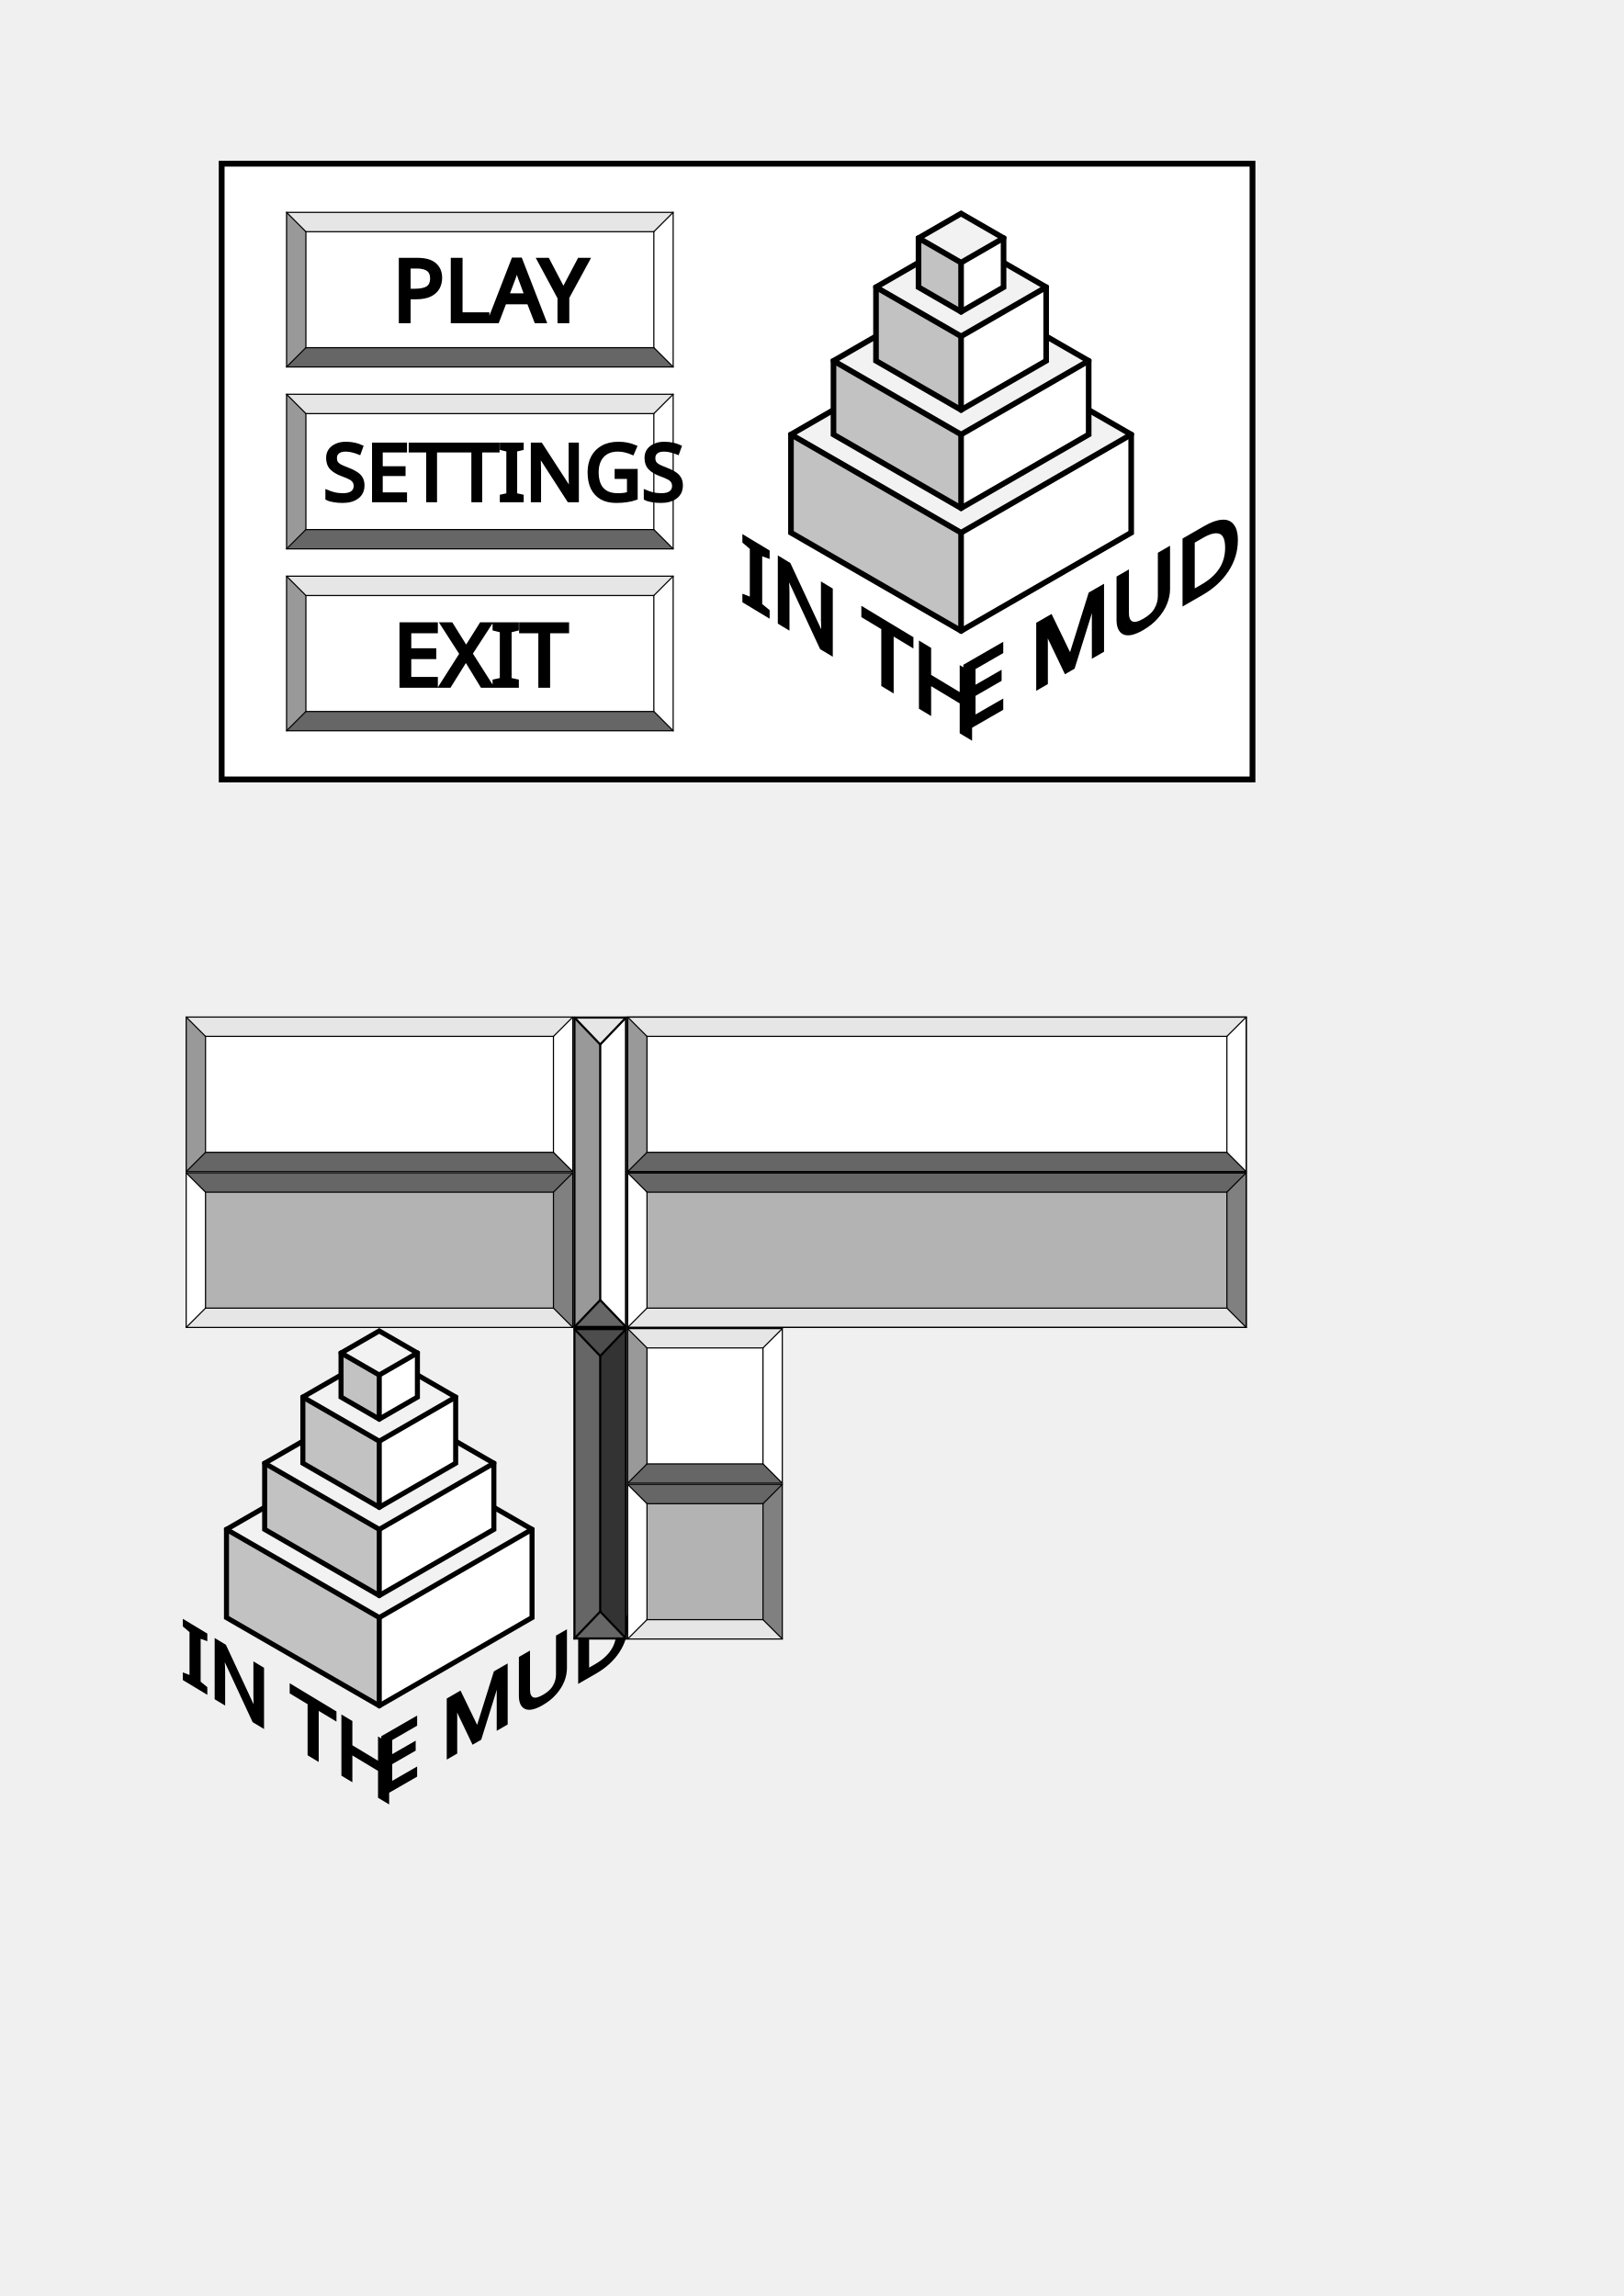
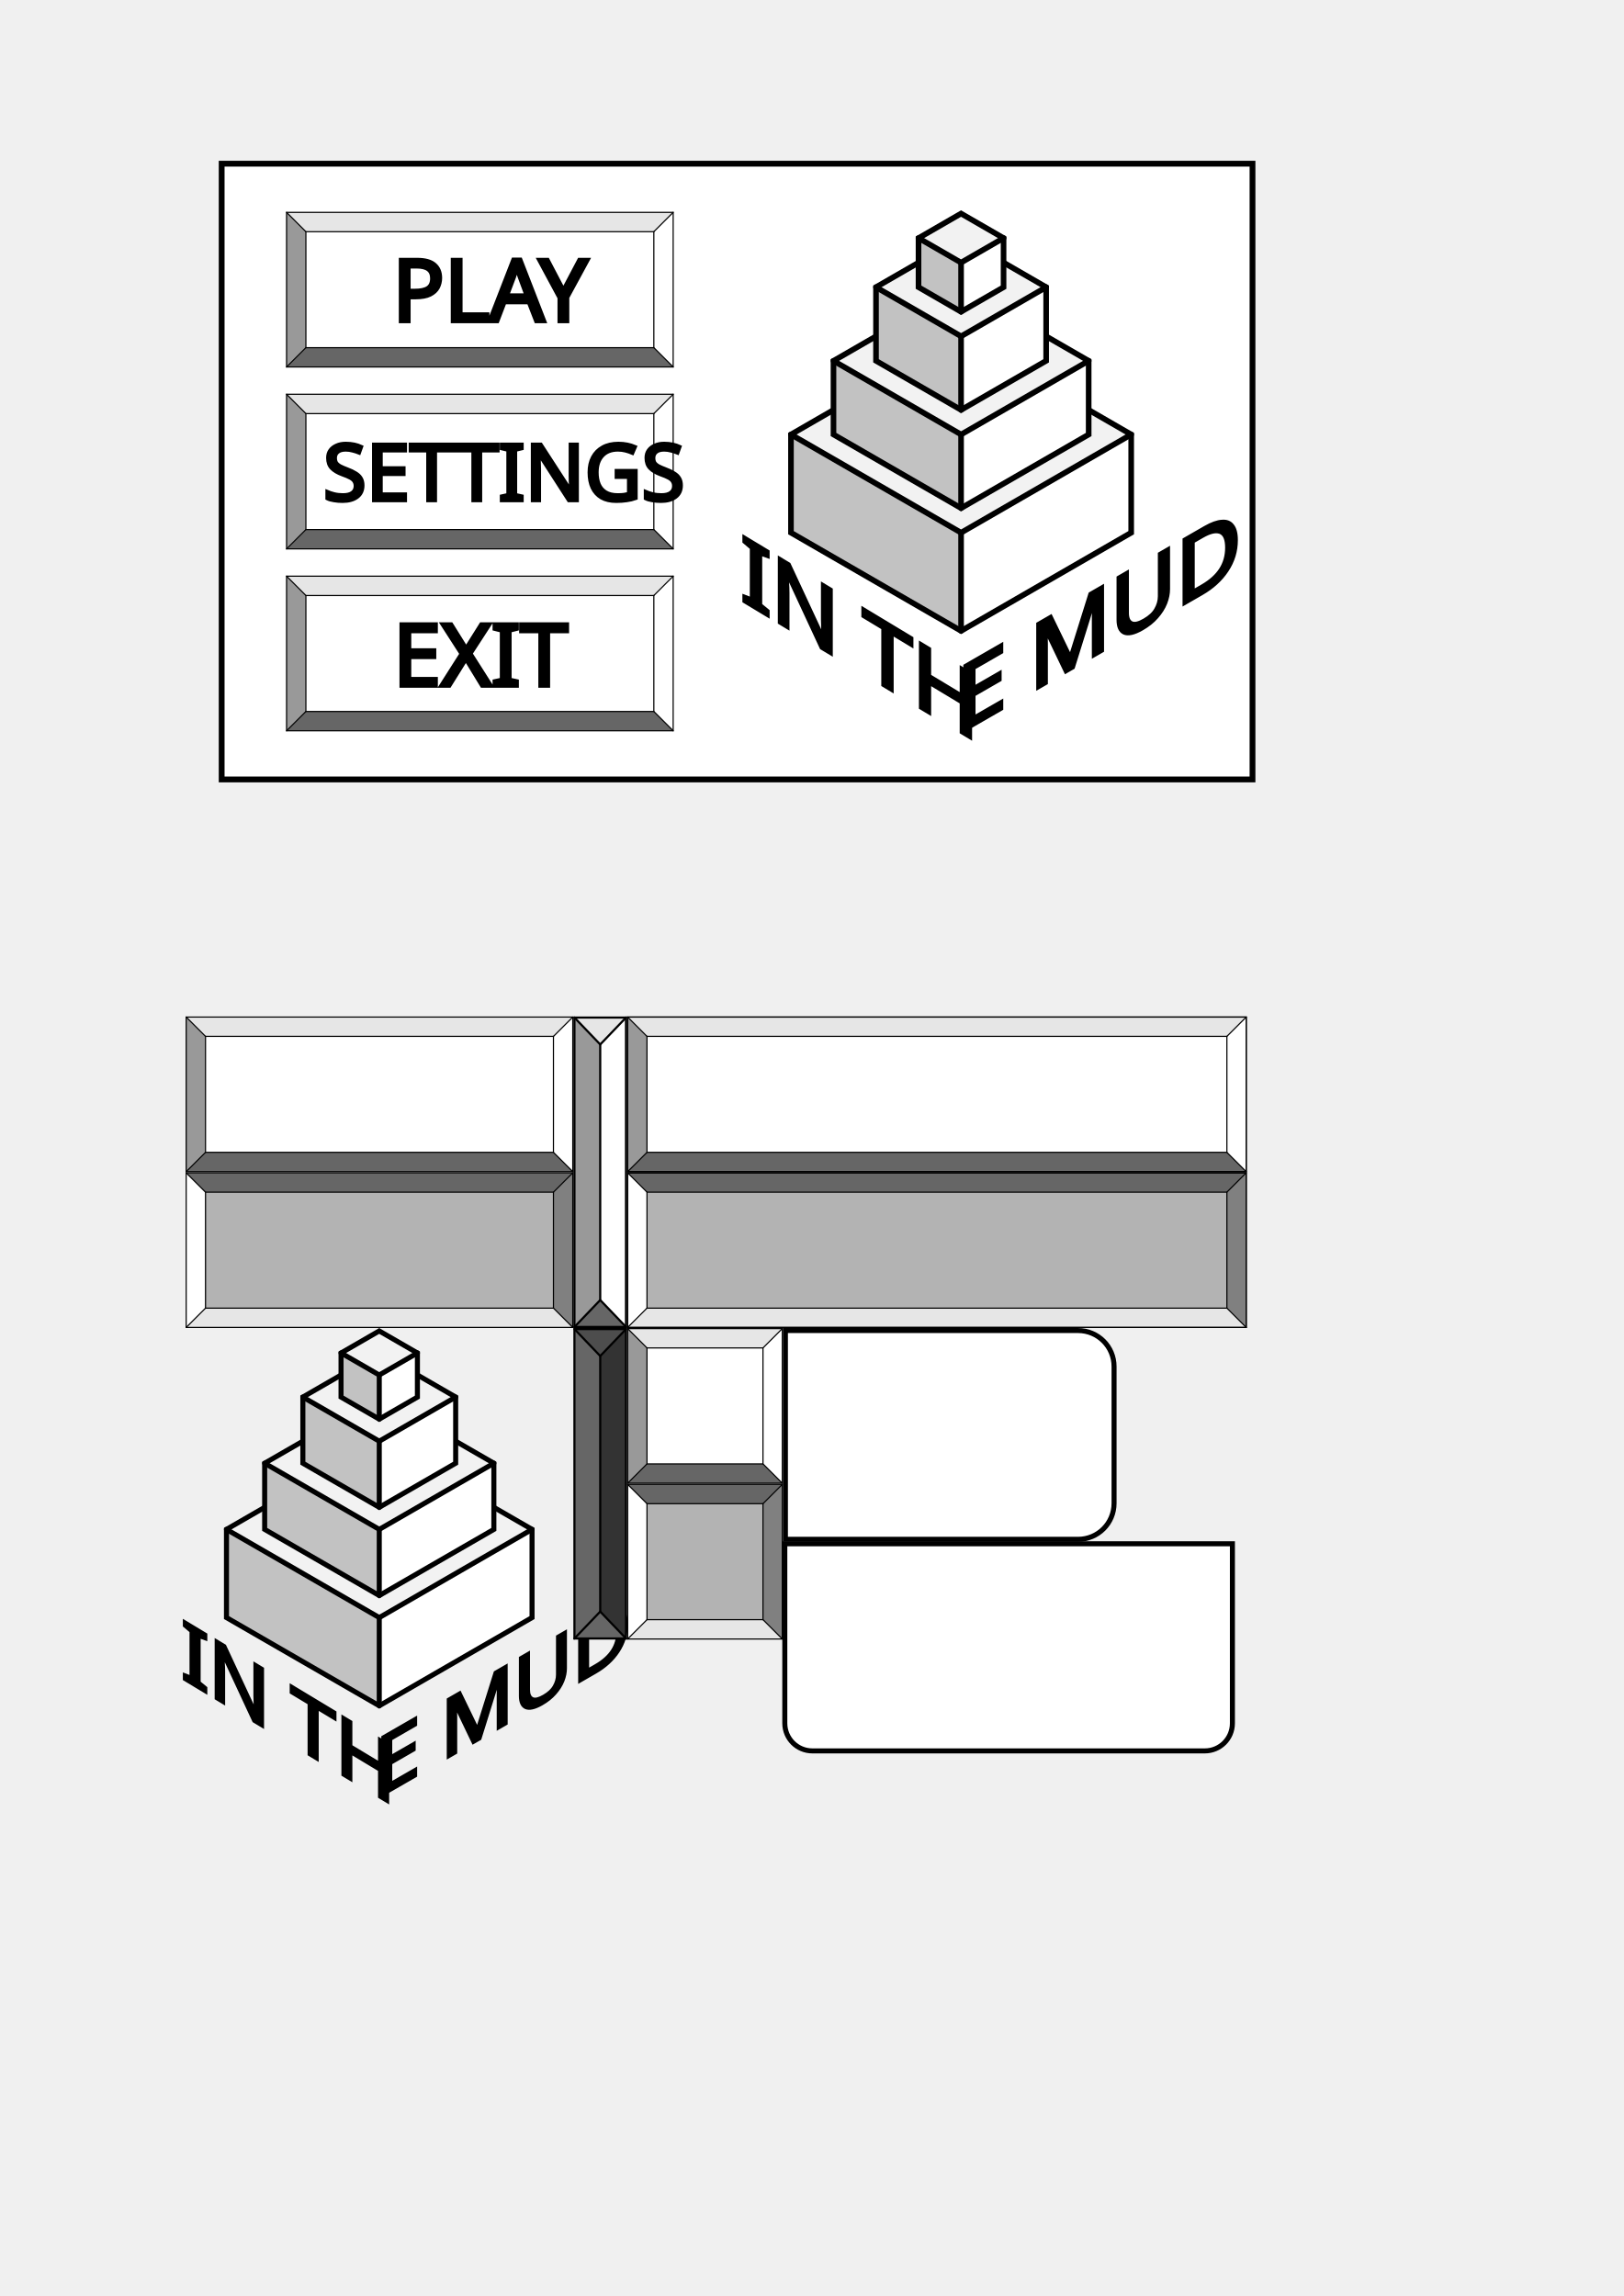
<svg xmlns="http://www.w3.org/2000/svg" width="210mm" height="297mm" viewBox="0 0 210 297" version="1.1" id="svg5" xml:space="preserve">
  <defs id="defs2">
    <rect x="359.373" y="505.8" width="165.139" height="44.596" id="rect2203" />
  </defs>
  <g id="layer1">
    <rect style="fill:#ffffff;stroke:#000000;stroke-width:0.75;stroke-linecap:round;stroke-dasharray:none" id="rect2476" width="133.323" height="79.653" x="28.668" y="21.175" />
    <g id="g2388" transform="translate(-76.68797,18.13089)">
      <path style="fill:#808080;stroke:none;stroke-width:0.15;stroke-linecap:round" d="m 150.768,133.581 -2.5,2.5 v 15 l 2.5,2.5 z" id="path459-7" />
      <path style="fill:#ffffff;stroke:none;stroke-width:0.15;stroke-linecap:round" d="m 103.268,136.081 -2.5,-2.5 v 20 l 2.5,-2.5 z" id="path515-5" />
      <path style="fill:#666666;stroke:none;stroke-width:0.15;stroke-linecap:round" d="m 100.768,133.581 2.5,2.5 h 45 l 2.5,-2.5 z" id="path571-3" />
      <path style="fill:#e6e6e6;stroke:none;stroke-width:0.15;stroke-linecap:round" d="m 100.768,153.581 2.5,-2.5 h 45 l 2.5,2.5 z" id="path681-5" />
      <path style="fill:#e6e6e6;stroke:#000000;stroke-width:0.15;stroke-linecap:round" d="m 100.768,133.581 2.5,2.5" id="path1559" />
      <path style="fill:#e6e6e6;stroke:#000000;stroke-width:0.15;stroke-linecap:round" d="m 100.768,153.581 2.5,-2.5" id="path1561" />
      <rect style="fill:#b3b3b3;stroke:#000000;stroke-width:0.15;stroke-linecap:round" id="rect352-6" width="45" height="15" x="103.268" y="136.081" />
      <path style="fill:#e6e6e6;stroke:#000000;stroke-width:0.15;stroke-linecap:round" d="m 150.768,133.581 -2.5,2.5" id="path1563" />
      <path style="fill:#e6e6e6;stroke:#000000;stroke-width:0.15;stroke-linecap:round" d="m 150.768,153.581 -2.5,-2.5" id="path1565" />
      <rect style="fill:none;stroke:#000000;stroke-width:0.15;stroke-linecap:round" id="rect350-3" width="50" height="20" x="100.768" y="133.581" />
    </g>
    <g id="g2231" transform="translate(3.023116,-40.07913)">
      <path style="fill:#ffffff;stroke:none;stroke-width:0.15;stroke-linecap:round" d="m 84.04,67.549 -2.5,2.5 v 15 l 2.5,2.5 z" id="path459" />
      <path style="fill:#999999;stroke:none;stroke-width:0.15;stroke-linecap:round" d="m 36.54,70.049 -2.5,-2.5 v 20 l 2.5,-2.5 z" id="path515" />
      <path style="fill:#e6e6e6;stroke:none;stroke-width:0.15;stroke-linecap:round" d="m 34.04,67.549 2.5,2.5 h 45 l 2.5,-2.5 z" id="path571" />
      <path style="fill:#666666;stroke:none;stroke-width:0.15;stroke-linecap:round" d="m 34.04,87.549 2.5,-2.5 h 45 l 2.5,2.5 z" id="path681" />
      <path style="fill:#e6e6e6;stroke:#000000;stroke-width:0.15;stroke-linecap:round" d="m 34.04,67.549 2.5,2.5" id="path1551" />
      <path style="fill:#e6e6e6;stroke:#000000;stroke-width:0.15;stroke-linecap:round" d="m 34.04,87.549 2.5,-2.5" id="path1553" />
      <path style="fill:#e6e6e6;stroke:#000000;stroke-width:0.15;stroke-linecap:round" d="m 81.54,70.049 2.5,-2.5" id="path1555" />
      <path style="fill:#e6e6e6;stroke:#000000;stroke-width:0.15;stroke-linecap:round" d="m 81.54,85.049 2.5,2.5" id="path1557" />
      <rect style="fill:none;stroke:#000000;stroke-width:0.15;stroke-linecap:round" id="rect350" width="50" height="20" x="34.04" y="67.549" />
      <rect style="fill:#ffffff;stroke:#000000;stroke-width:0.15;stroke-linecap:round" id="rect352" width="45" height="15" x="36.54" y="70.049" />
      <text xml:space="preserve" style="font-size:11.102px;font-family:'Iosevka Nerd Font';-inkscape-font-specification:'Iosevka Nerd Font';fill:#000000;stroke:#000000;stroke-width:0.525;stroke-linecap:round" x="47.744" y="81.629" id="text737">
        <tspan id="tspan735" style="fill:#000000;stroke-width:0.525" x="47.744" y="81.629">PLAY</tspan>
      </text>
    </g>
    <g id="g2231-6" transform="translate(-9.96014,108.6497)">
      <g id="g2771" transform="translate(-4.2852784e-6,-44.63738)">
        <path style="fill:#ffffff;stroke:none;stroke-width:0.15;stroke-linecap:round" d="m 84.04,67.549 -2.5,2.5 v 15 l 2.5,2.5 z" id="path459-32" />
        <path style="fill:#999999;stroke:none;stroke-width:0.15;stroke-linecap:round" d="m 36.54,70.049 -2.5,-2.5 v 20 l 2.5,-2.5 z" id="path515-0" />
        <path style="fill:#e6e6e6;stroke:none;stroke-width:0.15;stroke-linecap:round" d="m 34.04,67.549 2.5,2.5 h 45 l 2.5,-2.5 z" id="path571-61" />
        <path style="fill:#666666;stroke:none;stroke-width:0.15;stroke-linecap:round" d="m 34.04,87.549 2.5,-2.5 h 45 l 2.5,2.5 z" id="path681-55" />
        <path style="fill:#e6e6e6;stroke:#000000;stroke-width:0.15;stroke-linecap:round" d="m 34.04,67.549 2.5,2.5" id="path1551-4" />
        <path style="fill:#e6e6e6;stroke:#000000;stroke-width:0.15;stroke-linecap:round" d="m 34.04,87.549 2.5,-2.5" id="path1553-7" />
        <path style="fill:#e6e6e6;stroke:#000000;stroke-width:0.15;stroke-linecap:round" d="m 81.54,70.049 2.5,-2.5" id="path1555-65" />
        <path style="fill:#e6e6e6;stroke:#000000;stroke-width:0.15;stroke-linecap:round" d="m 81.54,85.049 2.5,2.5" id="path1557-6" />
        <rect style="fill:none;stroke:#000000;stroke-width:0.15;stroke-linecap:round" id="rect350-9" width="50" height="20" x="34.04" y="67.549" />
        <rect style="fill:#ffffff;stroke:#000000;stroke-width:0.15;stroke-linecap:round" id="rect352-3" width="45" height="15" x="36.54" y="70.049" />
      </g>
    </g>
    <g id="g2231-6-9" transform="translate(47.13832,108.6497)">
      <g id="g2771-20" transform="translate(-4.2852784e-6,-44.63738)">
        <path style="fill:#ffffff;stroke:none;stroke-width:0.15;stroke-linecap:round" d="m 114.04,67.549 -2.5,2.5 v 15 l 2.5,2.5 z" id="path459-32-2" />
        <path style="fill:#999999;stroke:none;stroke-width:0.15;stroke-linecap:round" d="m 36.54,70.049 -2.5,-2.5 v 20 l 2.5,-2.5 z" id="path515-0-37" />
        <path style="fill:#e6e6e6;stroke:none;stroke-width:0.15;stroke-linecap:round" d="m 34.04,67.549 2.5,2.5 75,2e-6 2.5,-2.5 z" id="path571-61-5" />
        <path style="fill:#666666;stroke:none;stroke-width:0.15;stroke-linecap:round" d="m 34.04,87.549 2.5,-2.5 h 75 l 2.5,2.5 z" id="path681-55-9" />
        <path style="fill:#e6e6e6;stroke:#000000;stroke-width:0.15;stroke-linecap:round" d="m 34.04,67.549 2.5,2.5" id="path1551-4-2" />
        <path style="fill:#e6e6e6;stroke:#000000;stroke-width:0.15;stroke-linecap:round" d="m 34.04,87.549 2.5,-2.5" id="path1553-7-28" />
        <path style="fill:#e6e6e6;stroke:#000000;stroke-width:0.15;stroke-linecap:round" d="m 111.54,70.049 2.5,-2.5" id="path1555-65-9" />
        <path style="fill:#e6e6e6;stroke:#000000;stroke-width:0.15;stroke-linecap:round" d="m 111.54,85.049 2.5,2.5" id="path1557-6-7" />
        <rect style="fill:none;stroke:#000000;stroke-width:0.15;stroke-linecap:round" id="rect350-9-3" width="80" height="20" x="34.04" y="67.549" />
        <rect style="fill:#ffffff;stroke:#000000;stroke-width:0.15;stroke-linecap:round" id="rect352-3-6" width="75" height="15" x="36.54" y="70.049" />
        <rect style="fill:none;stroke:#000000;stroke-width:0.15;stroke-linecap:round" id="rect1" width="80" height="20" x="34.04" y="67.549" />
      </g>
    </g>
    <g id="g2231-6-9-1" transform="translate(47.13832,128.7997)">
      <g id="g2771-20-2" transform="translate(-4.2852784e-6,-44.63738)">
        <path style="fill:#808080;stroke:none;stroke-width:0.15;stroke-linecap:round;fill-opacity:1" d="m 114.04,67.549 -2.5,2.5 v 15 l 2.5,2.5 z" id="path459-32-2-9" />
        <path style="fill:#ffffff;stroke:none;stroke-width:0.15;stroke-linecap:round;fill-opacity:1" d="m 36.54,70.049 -2.5,-2.5 v 20 l 2.5,-2.5 z" id="path515-0-37-3" />
        <path style="fill:#666666;stroke:none;stroke-width:0.15;stroke-linecap:round;fill-opacity:1" d="m 34.04,67.549 2.5,2.5 75,2e-6 2.5,-2.5 z" id="path571-61-5-1" />
        <path style="fill:#e6e6e6;stroke:none;stroke-width:0.15;stroke-linecap:round;fill-opacity:1" d="m 34.04,87.549 2.5,-2.5 h 75 l 2.5,2.5 z" id="path681-55-9-9" />
        <path style="fill:#e6e6e6;stroke:#000000;stroke-width:0.15;stroke-linecap:round" d="m 34.04,67.549 2.5,2.5" id="path1551-4-2-4" />
        <path style="fill:#e6e6e6;stroke:#000000;stroke-width:0.15;stroke-linecap:round" d="m 34.04,87.549 2.5,-2.5" id="path1553-7-28-7" />
        <path style="fill:#e6e6e6;stroke:#000000;stroke-width:0.15;stroke-linecap:round" d="m 111.54,70.049 2.5,-2.5" id="path1555-65-9-8" />
        <path style="fill:#e6e6e6;stroke:#000000;stroke-width:0.15;stroke-linecap:round" d="m 111.54,85.049 2.5,2.5" id="path1557-6-7-4" />
        <rect style="fill:none;stroke:#000000;stroke-width:0.15;stroke-linecap:round" id="rect350-9-3-5" width="80" height="20" x="34.04" y="67.549" />
        <rect style="fill:#b3b3b3;stroke:#000000;stroke-width:0.15;stroke-linecap:round;fill-opacity:1" id="rect352-3-6-0" width="75" height="15" x="36.54" y="70.049" />
        <rect style="fill:none;stroke:#000000;stroke-width:0.15;stroke-linecap:round" id="rect1-3" width="80" height="20" x="34.04" y="67.549" />
      </g>
    </g>
    <g id="g2231-6-7" transform="translate(47.13833,148.9497)">
      <g id="g2771-0" transform="translate(-4.2852784e-6,-44.63738)">
        <path style="fill:#ffffff;stroke:none;stroke-width:0.15;stroke-linecap:round" d="m 54.04,67.549 -2.5,2.5 v 15 l 2.5,2.5 z" id="path459-32-9" />
        <path style="fill:#999999;stroke:none;stroke-width:0.15;stroke-linecap:round" d="m 36.54,70.049 -2.5,-2.5 v 20 l 2.5,-2.5 z" id="path515-0-3" />
        <path style="fill:#e6e6e6;stroke:none;stroke-width:0.15;stroke-linecap:round" d="m 34.04,67.549 2.5,2.5 15,2e-6 2.5,-2.5 z" id="path571-61-6" />
        <path style="fill:#666666;stroke:none;stroke-width:0.15;stroke-linecap:round" d="m 34.04,87.549 2.5,-2.5 h 15 l 2.5,2.5 z" id="path681-55-0" />
        <path style="fill:#e6e6e6;stroke:#000000;stroke-width:0.15;stroke-linecap:round" d="m 34.04,67.549 2.5,2.5" id="path1551-4-6" />
        <path style="fill:#e6e6e6;stroke:#000000;stroke-width:0.15;stroke-linecap:round" d="m 34.04,87.549 2.5,-2.5" id="path1553-7-2" />
        <path style="fill:#e6e6e6;stroke:#000000;stroke-width:0.15;stroke-linecap:round" d="m 51.54,70.049 2.5,-2.5" id="path1555-65-6" />
        <path style="fill:#e6e6e6;stroke:#000000;stroke-width:0.15;stroke-linecap:round" d="m 51.54,85.049 2.5,2.5" id="path1557-6-1" />
        <rect style="fill:none;stroke:#000000;stroke-width:0.15;stroke-linecap:round" id="rect350-9-8" width="20" height="20" x="34.04" y="67.549" ry="0" />
        <rect style="fill:#ffffff;stroke:#000000;stroke-width:0.15;stroke-linecap:round" id="rect352-3-7" width="15" height="15" x="36.54" y="70.049" />
      </g>
    </g>
    <g id="g2231-6-7-6" transform="translate(47.13833,169.0997)">
      <g id="g2771-0-1" transform="translate(-4.2852784e-6,-44.63738)">
        <path style="fill:#808080;stroke:none;stroke-width:0.15;stroke-linecap:round;fill-opacity:1" d="m 54.04,67.549 -2.5,2.5 v 15 l 2.5,2.5 z" id="path459-32-9-0" />
        <path style="fill:#ffffff;stroke:none;stroke-width:0.15;stroke-linecap:round;fill-opacity:1" d="m 36.54,70.049 -2.5,-2.5 v 20 l 2.5,-2.5 z" id="path515-0-3-6" />
        <path style="fill:#666666;stroke:none;stroke-width:0.15;stroke-linecap:round;fill-opacity:1" d="m 34.04,67.549 2.5,2.5 15,2e-6 2.5,-2.5 z" id="path571-61-6-3" />
        <path style="fill:#e6e6e6;stroke:none;stroke-width:0.15;stroke-linecap:round;fill-opacity:1" d="m 34.04,87.549 2.5,-2.5 h 15 l 2.5,2.5 z" id="path681-55-0-2" />
        <path style="fill:#e6e6e6;stroke:#000000;stroke-width:0.15;stroke-linecap:round" d="m 34.04,67.549 2.5,2.5" id="path1551-4-6-0" />
        <path style="fill:#e6e6e6;stroke:#000000;stroke-width:0.15;stroke-linecap:round" d="m 34.04,87.549 2.5,-2.5" id="path1553-7-2-6" />
        <path style="fill:#e6e6e6;stroke:#000000;stroke-width:0.15;stroke-linecap:round" d="m 51.54,70.049 2.5,-2.5" id="path1555-65-6-1" />
        <path style="fill:#e6e6e6;stroke:#000000;stroke-width:0.15;stroke-linecap:round" d="m 51.54,85.049 2.5,2.5" id="path1557-6-1-5" />
        <rect style="fill:none;stroke:#000000;stroke-width:0.15;stroke-linecap:round" id="rect350-9-8-5" width="20" height="20" x="34.04" y="67.549" ry="0" />
        <rect style="fill:#b3b3b3;stroke:#000000;stroke-width:0.15;stroke-linecap:round;fill-opacity:1" id="rect352-3-7-4" width="15" height="15" x="36.54" y="70.049" />
      </g>
    </g>
    <g id="g2231-6-5" transform="translate(95.20777,129.0718)">
      <g id="g2771-2" transform="translate(-4.2852784e-6,-44.63738)" />
    </g>
    <g id="g2231-0" transform="translate(3.023116,6.982658)">
      <path style="fill:#ffffff;stroke:none;stroke-width:0.15;stroke-linecap:round" d="m 84.04,67.549 -2.5,2.5 v 15 l 2.5,2.5 z" id="path459-9" />
      <path style="fill:#999999;stroke:none;stroke-width:0.15;stroke-linecap:round" d="m 36.54,70.049 -2.5,-2.5 v 20 l 2.5,-2.5 z" id="path515-3" />
      <path style="fill:#e6e6e6;stroke:none;stroke-width:0.15;stroke-linecap:round" d="m 34.04,67.549 2.5,2.5 h 45 l 2.5,-2.5 z" id="path571-6" />
      <path style="fill:#666666;stroke:none;stroke-width:0.15;stroke-linecap:round" d="m 34.04,87.549 2.5,-2.5 h 45 l 2.5,2.5 z" id="path681-0" />
      <path style="fill:#e6e6e6;stroke:#000000;stroke-width:0.15;stroke-linecap:round" d="m 34.04,67.549 2.5,2.5" id="path1551-6" />
      <path style="fill:#e6e6e6;stroke:#000000;stroke-width:0.15;stroke-linecap:round" d="m 34.04,87.549 2.5,-2.5" id="path1553-2" />
      <path style="fill:#e6e6e6;stroke:#000000;stroke-width:0.15;stroke-linecap:round" d="m 81.54,70.049 2.5,-2.5" id="path1555-6" />
      <path style="fill:#e6e6e6;stroke:#000000;stroke-width:0.15;stroke-linecap:round" d="m 81.54,85.049 2.5,2.5" id="path1557-1" />
      <rect style="fill:none;stroke:#000000;stroke-width:0.15;stroke-linecap:round" id="rect350-8" width="50" height="20" x="34.04" y="67.549" />
      <rect style="fill:#ffffff;stroke:#000000;stroke-width:0.15;stroke-linecap:round" id="rect352-7" width="45" height="15" x="36.54" y="70.049" />
      <text xml:space="preserve" style="font-size:11.102px;font-family:'Iosevka Nerd Font';-inkscape-font-specification:'Iosevka Nerd Font';fill:#000000;stroke:#000000;stroke-width:0.525;stroke-linecap:round" x="47.827" y="81.718" id="text737-9">
        <tspan id="tspan735-20" style="fill:#000000;stroke-width:0.525" x="47.827" y="81.718">EXIT</tspan>
      </text>
    </g>
    <text xml:space="preserve" transform="scale(0.2645833)" id="text2201" style="font-family:'Iosevka Nerd Font';-inkscape-font-specification:'Iosevka Nerd Font';white-space:pre;shape-inside:url(#rect2203);display:inline;fill:#000000;stroke:#000000;stroke-width:0.567;stroke-linecap:round" />
    <g id="g2420" transform="matrix(1.499913,0,0,1.499913,-47.0163,-74.39205)">
      <g id="g2143" transform="matrix(3.227356,0,0,3.227356,-51.46518,-520.9162)">
        <path style="fill:#f2f2f2;fill-opacity:1;stroke:none;stroke-width:0.15;stroke-linecap:round" d="m 51.337,185.761 -4.545,2.624 4.545,2.624 4.545,-2.624 z" id="path1917" />
        <path style="fill:#c2c2c2;fill-opacity:1;stroke:none;stroke-width:0.15;stroke-linecap:round" d="m 46.792,188.385 v 2.624 l 4.545,2.624 v -2.624 z" id="path2121" />
        <path style="fill:#ffffff;fill-opacity:1;stroke:none;stroke-width:0.15;stroke-linecap:round" d="m 55.882,188.385 -4.545,2.624 v 2.624 l 4.545,-2.624 z" id="path2061" />
        <path style="fill:none;fill-opacity:0.602;stroke:#000000;stroke-width:0.15;stroke-linecap:round" d="m 51.337,185.761 -4.545,2.624 v 2.624 l 4.545,2.624 4.545,-2.624 v -2.624 z" id="path497" />
        <path style="fill:#f2f2f2;fill-opacity:1;stroke:none;stroke-width:0.15;stroke-linecap:round" d="m 51.337,184.449 -3.409,1.968 3.409,1.968 3.409,-1.968 z" id="path1915" />
        <path style="fill:#ffffff;fill-opacity:1;stroke:none;stroke-width:0.15;stroke-linecap:round" d="m 54.746,186.417 -3.409,1.968 v 1.968 l 3.409,-1.968 z" id="path2059" />
        <path style="fill:#c2c2c2;fill-opacity:1;stroke:none;stroke-width:0.15;stroke-linecap:round" d="m 47.928,186.417 v 1.968 l 3.409,1.968 v -1.968 z" id="path2119" />
        <path style="fill:none;fill-opacity:0.602;stroke:#000000;stroke-width:0.15;stroke-linecap:round" d="m 51.337,184.449 -3.409,1.968 v 1.968 l 3.409,1.968 3.409,-1.968 c 0,0 0,-1.968 0,-1.968 z" id="path495" />
        <path style="fill:#f2f2f2;fill-opacity:1;stroke:none;stroke-width:0.15;stroke-linecap:round" d="m 51.337,183.136 -2.273,1.312 2.273,1.312 2.273,-1.312 z" id="path1514" />
        <path style="fill:#ffffff;fill-opacity:1;stroke:none;stroke-width:0.15;stroke-linecap:round" d="m 53.609,184.449 -2.273,1.312 v 1.968 l 2.273,-1.312 z" id="path1919" />
        <path style="fill:#c2c2c2;fill-opacity:1;stroke:none;stroke-width:0.15;stroke-linecap:round" d="m 49.064,184.449 v 1.968 l 2.273,1.312 v -1.968 z" id="path2063" />
        <path style="fill:none;fill-opacity:0.602;stroke:#000000;stroke-width:0.15;stroke-linecap:round" d="m 51.337,183.136 -2.273,1.312 v 1.968 l 2.273,1.312 2.273,-1.312 v -1.968 z" id="path446" />
        <path style="fill:#f2f2f2;fill-opacity:1;stroke:none;stroke-width:0.15;stroke-linecap:round" d="m 51.337,182.48 -1.136,0.656 1.136,0.656 1.136,-0.656 z" id="path499" />
        <path style="fill:#c2c2c2;fill-opacity:1;stroke:none;stroke-width:0.15;stroke-linecap:round" d="m 50.2,183.136 v 1.312 l 1.136,0.656 v -1.312 z" id="path1487" />
        <path style="fill:#ffffff;fill-opacity:1;stroke:none;stroke-width:0.15;stroke-linecap:round" d="m 51.337,183.792 v 1.312 l 1.136,-0.656 v -1.312 z" id="path1489" />
        <path style="fill:none;fill-opacity:0.602;stroke:#000000;stroke-width:0.15;stroke-linecap:round" d="m 50.2,184.449 v -1.312 l 1.136,-0.656 1.136,0.656 v 1.312 l -1.136,0.656 z" id="path440" />
        <path style="fill:none;fill-opacity:0.602;stroke:#000000;stroke-width:0.15;stroke-linecap:round" d="m 50.2,183.136 1.136,0.656 1.136,-0.656" id="path442" />
        <path style="fill:none;fill-opacity:0.602;stroke:#000000;stroke-width:0.15;stroke-linecap:round" d="m 51.337,183.792 v 1.312" id="path444" />
        <path style="fill:none;fill-opacity:1;stroke:#000000;stroke-width:0.15;stroke-linecap:round" d="m 49.064,184.449 2.273,1.312 2.273,-1.312" id="path2123" />
        <path style="fill:none;fill-opacity:1;stroke:#000000;stroke-width:0.15;stroke-linecap:round" d="m 51.337,185.761 v 1.968" id="path2125" />
        <path style="fill:none;fill-opacity:1;stroke:#000000;stroke-width:0.15;stroke-linecap:round" d="m 47.928,186.417 3.409,1.968 3.409,-1.968" id="path2129" />
        <path style="fill:none;fill-opacity:1;stroke:#000000;stroke-width:0.15;stroke-linecap:round" d="m 51.337,188.385 v 1.968" id="path2131" />
        <path style="fill:none;fill-opacity:1;stroke:#000000;stroke-width:0.15;stroke-linecap:round" d="m 46.792,188.385 4.545,2.624 4.545,-2.624" id="path2133" />
        <path style="fill:none;fill-opacity:1;stroke:#000000;stroke-width:0.15;stroke-linecap:round" d="m 51.337,191.009 v 2.624" id="path2135" />
        <path style="fill:none;fill-opacity:1;stroke:none;stroke-width:0.15;stroke-linecap:round" d="m 51.337,187.729 -5.681,3.28 5.681,3.28 5.681,-3.28 z" id="path2137" />
      </g>
      <text xml:space="preserve" style="font-size:7.72px;font-family:'Iosevka Nerd Font';-inkscape-font-specification:'Iosevka Nerd Font';fill:#000000;stroke:#000000;stroke-width:0.365;stroke-linecap:round" x="95.229" y="43.855" id="text2209" transform="skewY(31.09045)">
        <tspan id="tspan2207" style="stroke-width:0.365" x="95.229" y="43.855">IN TH</tspan>
      </text>
      <text xml:space="preserve" style="font-size:7.703px;font-family:'Iosevka Nerd Font';-inkscape-font-specification:'Iosevka Nerd Font';fill:#000000;stroke:#000000;stroke-width:0.364;stroke-linecap:round" x="113.844" y="178.515" id="text2217" transform="skewY(-29.94268)">
        <tspan id="tspan2215" style="stroke-width:0.364" x="113.844" y="178.515">E MUD</tspan>
      </text>
    </g>
    <g id="g2420-3" transform="matrix(1.347136,0,0,1.347136,-104.8153,80.54034)">
      <g id="g2143-1" transform="matrix(3.227356,0,0,3.227356,-51.46518,-520.9162)">
        <path style="fill:#f2f2f2;fill-opacity:1;stroke:none;stroke-width:0.15;stroke-linecap:round" d="m 51.337,185.761 -4.545,2.624 4.545,2.624 4.545,-2.624 z" id="path1917-4" />
        <path style="fill:#c2c2c2;fill-opacity:1;stroke:none;stroke-width:0.15;stroke-linecap:round" d="m 46.792,188.385 v 2.624 l 4.545,2.624 v -2.624 z" id="path2121-9" />
        <path style="fill:#ffffff;fill-opacity:1;stroke:none;stroke-width:0.15;stroke-linecap:round" d="m 55.882,188.385 -4.545,2.624 v 2.624 l 4.545,-2.624 z" id="path2061-2" />
        <path style="fill:none;fill-opacity:0.602;stroke:#000000;stroke-width:0.15;stroke-linecap:round" d="m 51.337,185.761 -4.545,2.624 v 2.624 l 4.545,2.624 4.545,-2.624 v -2.624 z" id="path497-0" />
        <path style="fill:#f2f2f2;fill-opacity:1;stroke:none;stroke-width:0.15;stroke-linecap:round" d="m 51.337,184.449 -3.409,1.968 3.409,1.968 3.409,-1.968 z" id="path1915-6" />
        <path style="fill:#ffffff;fill-opacity:1;stroke:none;stroke-width:0.15;stroke-linecap:round" d="m 54.746,186.417 -3.409,1.968 v 1.968 l 3.409,-1.968 z" id="path2059-8" />
        <path style="fill:#c2c2c2;fill-opacity:1;stroke:none;stroke-width:0.15;stroke-linecap:round" d="m 47.928,186.417 v 1.968 l 3.409,1.968 v -1.968 z" id="path2119-9" />
        <path style="fill:none;fill-opacity:0.602;stroke:#000000;stroke-width:0.15;stroke-linecap:round" d="m 51.337,184.449 -3.409,1.968 v 1.968 l 3.409,1.968 3.409,-1.968 c 0,0 0,-1.968 0,-1.968 z" id="path495-2" />
        <path style="fill:#f2f2f2;fill-opacity:1;stroke:none;stroke-width:0.15;stroke-linecap:round" d="m 51.337,183.136 -2.273,1.312 2.273,1.312 2.273,-1.312 z" id="path1514-6" />
        <path style="fill:#ffffff;fill-opacity:1;stroke:none;stroke-width:0.15;stroke-linecap:round" d="m 53.609,184.449 -2.273,1.312 v 1.968 l 2.273,-1.312 z" id="path1919-6" />
        <path style="fill:#c2c2c2;fill-opacity:1;stroke:none;stroke-width:0.15;stroke-linecap:round" d="m 49.064,184.449 v 1.968 l 2.273,1.312 v -1.968 z" id="path2063-4" />
        <path style="fill:none;fill-opacity:0.602;stroke:#000000;stroke-width:0.15;stroke-linecap:round" d="m 51.337,183.136 -2.273,1.312 v 1.968 l 2.273,1.312 2.273,-1.312 v -1.968 z" id="path446-9" />
        <path style="fill:#f2f2f2;fill-opacity:1;stroke:none;stroke-width:0.15;stroke-linecap:round" d="m 51.337,182.48 -1.136,0.656 1.136,0.656 1.136,-0.656 z" id="path499-5" />
        <path style="fill:#c2c2c2;fill-opacity:1;stroke:none;stroke-width:0.15;stroke-linecap:round" d="m 50.2,183.136 v 1.312 l 1.136,0.656 v -1.312 z" id="path1487-0" />
        <path style="fill:#ffffff;fill-opacity:1;stroke:none;stroke-width:0.15;stroke-linecap:round" d="m 51.337,183.792 v 1.312 l 1.136,-0.656 v -1.312 z" id="path1489-4" />
        <path style="fill:none;fill-opacity:0.602;stroke:#000000;stroke-width:0.15;stroke-linecap:round" d="m 50.2,184.449 v -1.312 l 1.136,-0.656 1.136,0.656 v 1.312 l -1.136,0.656 z" id="path440-8" />
        <path style="fill:none;fill-opacity:0.602;stroke:#000000;stroke-width:0.15;stroke-linecap:round" d="m 50.2,183.136 1.136,0.656 1.136,-0.656" id="path442-7" />
        <path style="fill:none;fill-opacity:0.602;stroke:#000000;stroke-width:0.15;stroke-linecap:round" d="m 51.337,183.792 v 1.312" id="path444-1" />
        <path style="fill:none;fill-opacity:1;stroke:#000000;stroke-width:0.15;stroke-linecap:round" d="m 49.064,184.449 2.273,1.312 2.273,-1.312" id="path2123-7" />
        <path style="fill:none;fill-opacity:1;stroke:#000000;stroke-width:0.15;stroke-linecap:round" d="m 51.337,185.761 v 1.968" id="path2125-2" />
        <path style="fill:none;fill-opacity:1;stroke:#000000;stroke-width:0.15;stroke-linecap:round" d="m 47.928,186.417 3.409,1.968 3.409,-1.968" id="path2129-7" />
        <path style="fill:none;fill-opacity:1;stroke:#000000;stroke-width:0.15;stroke-linecap:round" d="m 51.337,188.385 v 1.968" id="path2131-2" />
        <path style="fill:none;fill-opacity:1;stroke:#000000;stroke-width:0.15;stroke-linecap:round" d="m 46.792,188.385 4.545,2.624 4.545,-2.624" id="path2133-2" />
        <path style="fill:none;fill-opacity:1;stroke:#000000;stroke-width:0.15;stroke-linecap:round" d="m 51.337,191.009 v 2.624" id="path2135-6" />
        <path style="fill:none;fill-opacity:1;stroke:none;stroke-width:0.15;stroke-linecap:round" d="m 51.337,187.729 -5.681,3.28 5.681,3.28 5.681,-3.28 z" id="path2137-1" />
      </g>
      <text xml:space="preserve" style="font-size:7.72px;font-family:'Iosevka Nerd Font';-inkscape-font-specification:'Iosevka Nerd Font';fill:#000000;stroke:#000000;stroke-width:0.365;stroke-linecap:round" x="95.229" y="43.855" id="text2209-0" transform="skewY(31.09045)">
        <tspan id="tspan2207-6" style="stroke-width:0.365" x="95.229" y="43.855">IN TH</tspan>
      </text>
      <text xml:space="preserve" style="font-size:7.703px;font-family:'Iosevka Nerd Font';-inkscape-font-specification:'Iosevka Nerd Font';fill:#000000;stroke:#000000;stroke-width:0.364;stroke-linecap:round" x="113.844" y="178.515" id="text2217-1" transform="skewY(-29.94268)">
        <tspan id="tspan2215-5" style="stroke-width:0.364" x="113.844" y="178.515">E MUD</tspan>
      </text>
    </g>
    <g id="g2231-2" transform="translate(3.023119,-16.54824)">
      <path style="fill:#ffffff;stroke:none;stroke-width:0.15;stroke-linecap:round" d="m 84.04,67.549 -2.5,2.5 v 15 l 2.5,2.5 z" id="path459-3" />
      <path style="fill:#999999;stroke:none;stroke-width:0.15;stroke-linecap:round" d="m 36.54,70.049 -2.5,-2.5 v 20 l 2.5,-2.5 z" id="path515-7" />
      <path style="fill:#e6e6e6;stroke:none;stroke-width:0.15;stroke-linecap:round" d="m 34.04,67.549 2.5,2.5 h 45 l 2.5,-2.5 z" id="path571-5" />
      <path style="fill:#666666;stroke:none;stroke-width:0.15;stroke-linecap:round" d="m 34.04,87.549 2.5,-2.5 h 45 l 2.5,2.5 z" id="path681-9" />
      <path style="fill:#e6e6e6;stroke:#000000;stroke-width:0.15;stroke-linecap:round" d="m 34.04,67.549 2.5,2.5" id="path1551-2" />
      <path style="fill:#e6e6e6;stroke:#000000;stroke-width:0.15;stroke-linecap:round" d="m 34.04,87.549 2.5,-2.5" id="path1553-28" />
      <path style="fill:#e6e6e6;stroke:#000000;stroke-width:0.15;stroke-linecap:round" d="m 81.54,70.049 2.5,-2.5" id="path1555-9" />
      <path style="fill:#e6e6e6;stroke:#000000;stroke-width:0.15;stroke-linecap:round" d="m 81.54,85.049 2.5,2.5" id="path1557-7" />
      <rect style="fill:none;stroke:#000000;stroke-width:0.15;stroke-linecap:round" id="rect350-36" width="50" height="20" x="34.04" y="67.549" />
      <rect style="fill:#ffffff;stroke:#000000;stroke-width:0.15;stroke-linecap:round" id="rect352-1" width="45" height="15" x="36.54" y="70.049" />
      <text xml:space="preserve" style="font-size:10.133px;font-family:'Iosevka Nerd Font';-inkscape-font-specification:'Iosevka Nerd Font';fill:#000000;stroke:#000000;stroke-width:0.479;stroke-linecap:round" x="38.786" y="81.273" id="text737-2">
        <tspan id="tspan735-9" style="fill:#000000;stroke-width:0.479" x="38.786" y="81.273">SETTINGS</tspan>
      </text>
    </g>
    <g id="g4475" transform="matrix(0.6670308,0,0,0.6670308,-21.6308,33.42199)">
      <path style="opacity:1;fill:#c3fbc1;fill-opacity:1;stroke:#000000;stroke-width:0.394;stroke-linecap:round;stroke-dasharray:none" d="m 148.809,152.445 v 49.56" id="path3207" />
      <path style="opacity:1;fill:#e6e6e6;fill-opacity:1;stroke:none;stroke-width:0.417;stroke-linecap:round;stroke-dasharray:none" d="m 148.809,152.445 -5,-5.22 h 10 z" id="path3209" />
      <path style="opacity:1;fill:#666666;fill-opacity:1;stroke:none;stroke-width:0.417;stroke-linecap:round;stroke-dasharray:none" d="m 148.809,202.005 -5,5.22 h 10 z" id="path3211" />
      <path style="opacity:1;fill:#ffffff;fill-opacity:1;stroke:none;stroke-width:0.417;stroke-linecap:round;stroke-dasharray:none" d="m 153.809,207.225 v -60 l -5,5.22 v 49.56 z" id="path3213" />
      <path style="opacity:1;fill:#999999;fill-opacity:1;stroke:none;stroke-width:0.417;stroke-linecap:round;stroke-dasharray:none" d="m 143.809,147.225 v 60 l 5,-5.22 v -49.56 z" id="path3269" />
      <rect style="opacity:1;fill:none;fill-opacity:1;stroke:#000000;stroke-width:0.417;stroke-linecap:round;stroke-dasharray:none" id="rect3203" width="10" height="60" x="143.809" y="147.225" />
      <path style="opacity:1;fill:none;fill-opacity:1;stroke:#000000;stroke-width:0.417;stroke-linecap:round;stroke-dasharray:none" d="m 143.809,147.225 5,5.22 5,-5.22" id="path4460" />
      <path style="opacity:1;fill:none;fill-opacity:1;stroke:#000000;stroke-width:0.417;stroke-linecap:round;stroke-dasharray:none" d="m 143.809,207.225 5,-5.22 5,5.22" id="path4462" />
      <path style="opacity:1;fill:none;fill-opacity:1;stroke:#000000;stroke-width:0.417;stroke-linecap:round;stroke-dasharray:none" d="M 148.809,202.005 V 152.445" id="path4464" />
    </g>
    <g id="g4475-9" transform="matrix(0.6670308,0,0,0.6670308,-21.6308,73.722)">
      <path style="opacity:1;fill:#c3fbc1;fill-opacity:1;stroke:#000000;stroke-width:0.394;stroke-linecap:round;stroke-dasharray:none" d="m 148.809,152.445 v 49.56" id="path3207-4" />
      <path style="opacity:1;fill:#4d4d4d;fill-opacity:1;stroke:none;stroke-width:0.417;stroke-linecap:round;stroke-dasharray:none" d="m 148.809,152.445 -5,-5.22 h 10 z" id="path3209-9" />
      <path style="opacity:1;fill:#666666;fill-opacity:1;stroke:none;stroke-width:0.417;stroke-linecap:round;stroke-dasharray:none" d="m 148.809,202.005 -5,5.22 h 10 z" id="path3211-0" />
      <path style="opacity:1;fill:#333333;fill-opacity:1;stroke:none;stroke-width:0.417;stroke-linecap:round;stroke-dasharray:none" d="m 153.809,207.225 v -60 l -5,5.22 v 49.56 z" id="path3213-9" />
      <path style="opacity:1;fill:#666666;fill-opacity:1;stroke:none;stroke-width:0.417;stroke-linecap:round;stroke-dasharray:none" d="m 143.809,147.225 v 60 l 5,-5.22 v -49.56 z" id="path3269-1" />
      <rect style="opacity:1;fill:none;fill-opacity:1;stroke:#000000;stroke-width:0.417;stroke-linecap:round;stroke-dasharray:none" id="rect3203-7" width="10" height="60" x="143.809" y="147.225" />
      <path style="opacity:1;fill:none;fill-opacity:1;stroke:#000000;stroke-width:0.417;stroke-linecap:round;stroke-dasharray:none" d="m 143.809,147.225 5,5.22 5,-5.22" id="path4460-7" />
      <path style="opacity:1;fill:none;fill-opacity:1;stroke:#000000;stroke-width:0.417;stroke-linecap:round;stroke-dasharray:none" d="m 143.809,207.225 5,-5.22 5,5.22" id="path4462-1" />
      <path style="opacity:1;fill:#4d4d4d;fill-opacity:1;stroke:#000000;stroke-width:0.417;stroke-linecap:round;stroke-dasharray:none" d="M 148.809,202.005 V 152.445" id="path4464-1" />
    </g>
+     <path id="rect2" style="fill:#ffffff;stroke:#000000;stroke-width:0.65;stroke-linecap:round;stroke-dasharray:none" d="m 101.579,172.112 h 37.849 c 2.58,0 4.658,2.077 4.658,4.658 v 17.691 c 0,2.58 -2.077,4.658 -4.658,4.658 H 101.579 Z" />
+     <path id="rect3" style="fill:#ffffff;stroke:#000000;stroke-width:0.65;stroke-linecap:round;stroke-dasharray:none" d="m 159.392,199.692 v 23.227 c 0,1.977 -1.592,3.569 -3.569,3.569 H 105.071 c -1.977,0 -3.569,-1.592 -3.569,-3.569 v -23.227 z" />
  </g>
</svg>
